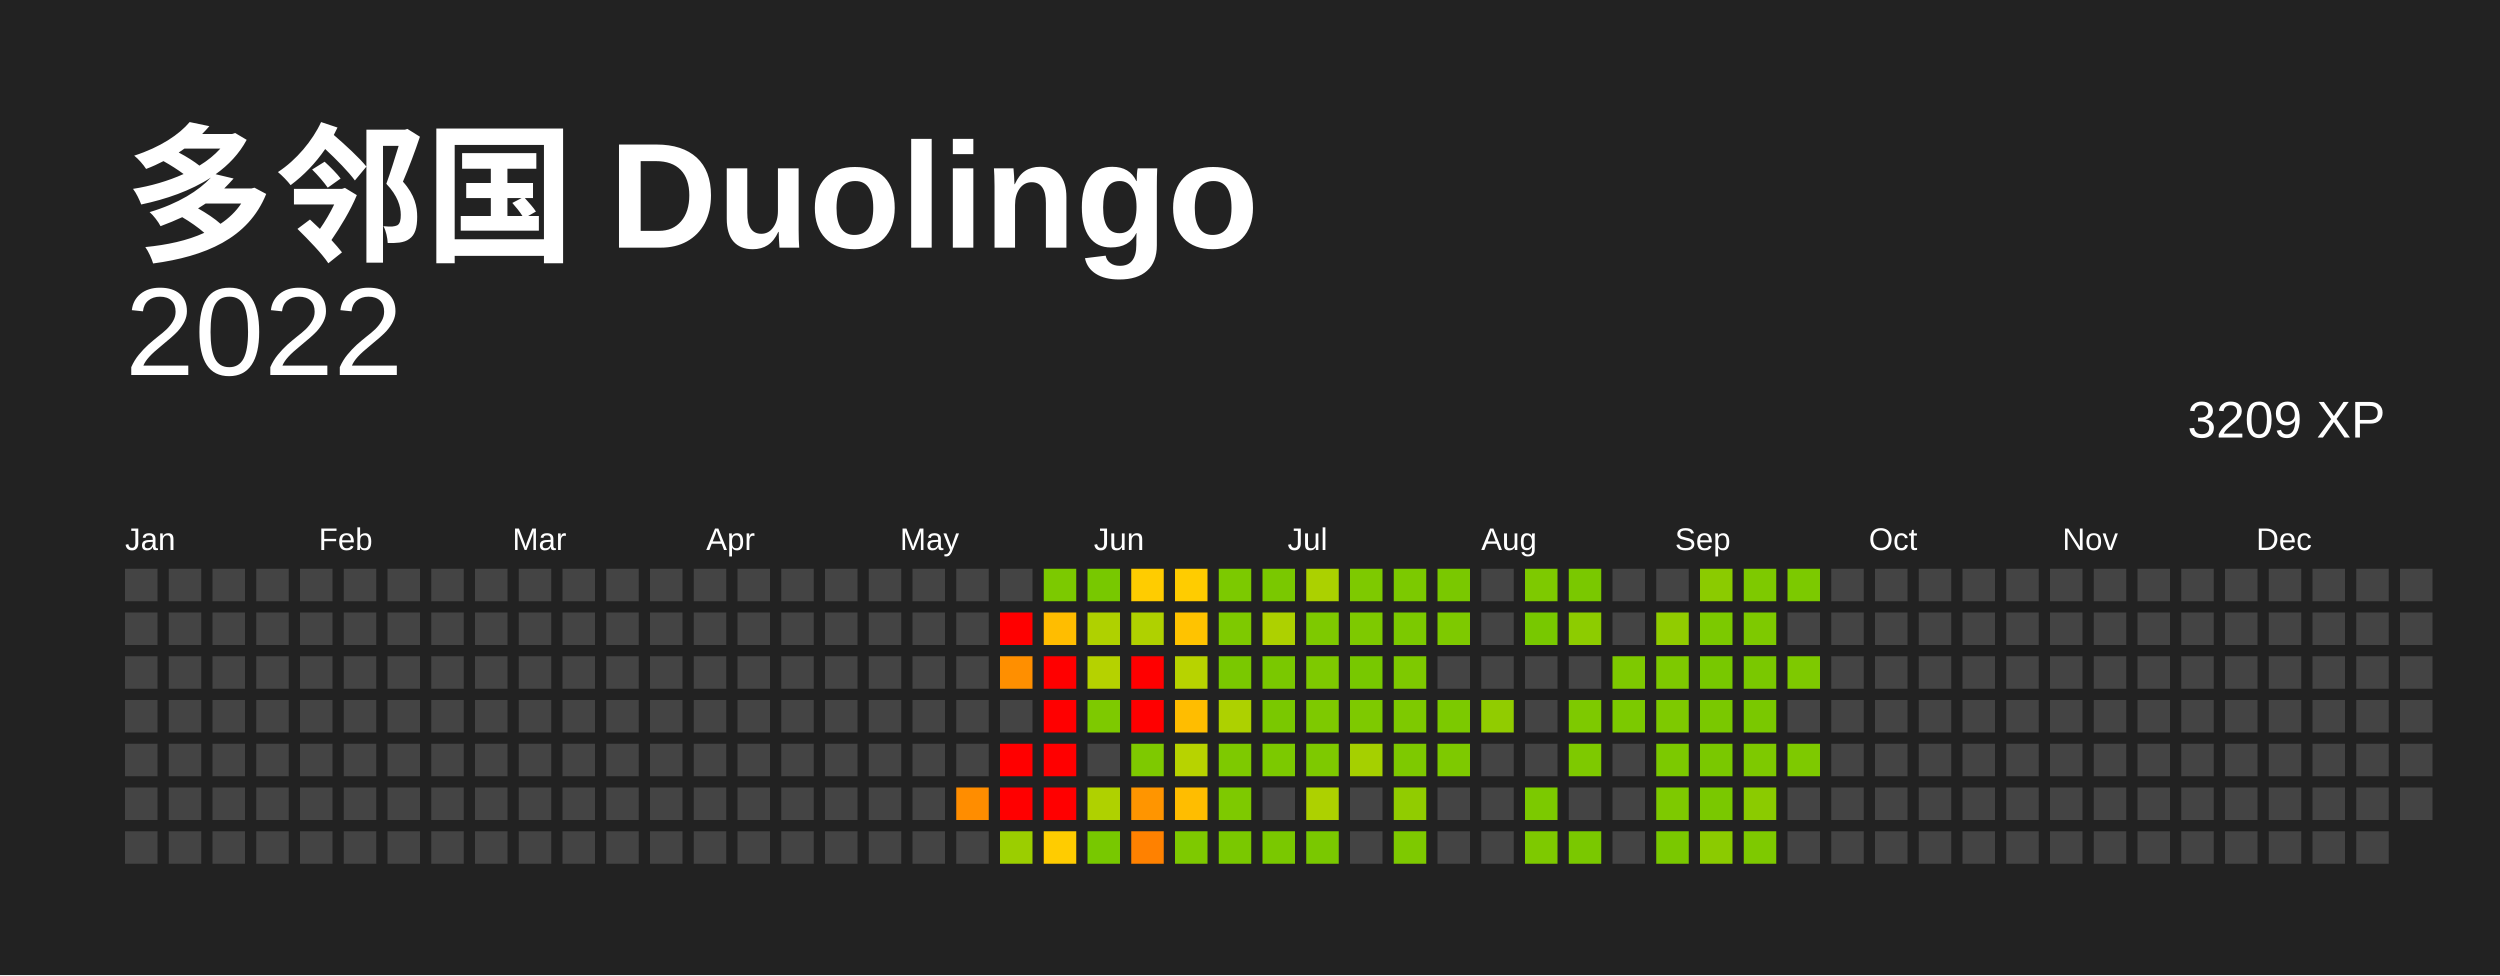
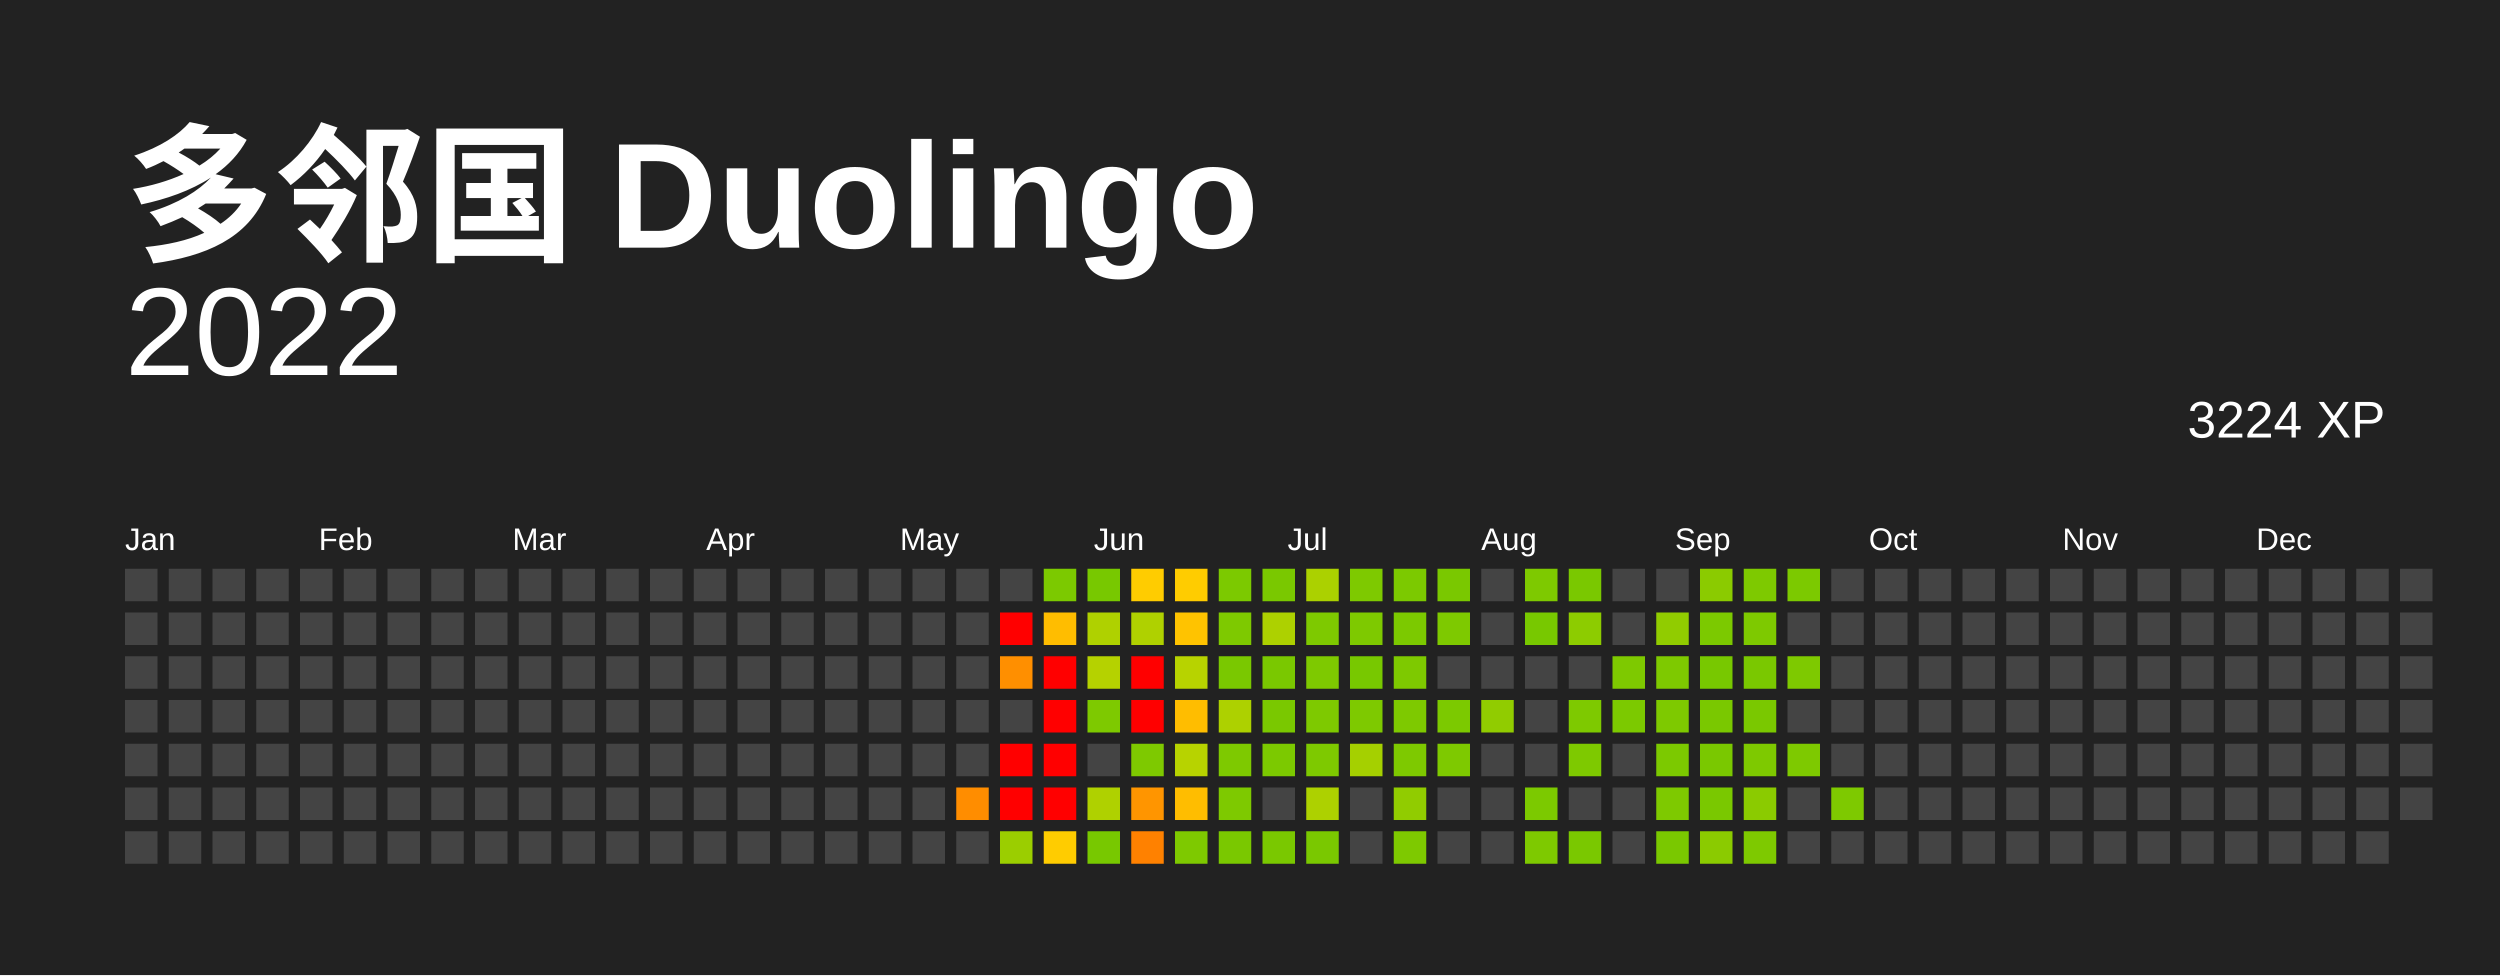
<svg xmlns="http://www.w3.org/2000/svg" baseProfile="full" height="78mm" version="1.1" viewBox="0,0,200,78" width="200mm">
  <defs />
  <rect fill="#222222" height="78" width="200" x="0" y="0" />
  <text fill="#FFFFFF" style="font-size:12px; font-family:Arial; font-weight:bold;" x="10" y="20"> 多邻国 Duolingo</text>
  <text alignment-baseline="hanging" fill="#FFFFFF" style="font-size:10.0px; font-family:Arial;" x="10" y="30">2022</text>
-   <text alignment-baseline="hanging" fill="#FFFFFF" style="font-size:4.125px; font-family:Arial;" x="175" y="35">3209 XP</text>
+   <text alignment-baseline="hanging" fill="#FFFFFF" style="font-size:4.125px; font-family:Arial;" x="175" y="35">3224 XP</text>
  <text fill="#FFFFFF" style="font-size:2.5px; font-family:Arial" x="10.0" y="44">Jan</text>
  <text fill="#FFFFFF" style="font-size:2.5px; font-family:Arial" x="25.5" y="44">Feb</text>
  <text fill="#FFFFFF" style="font-size:2.5px; font-family:Arial" x="41.0" y="44">Mar</text>
  <text fill="#FFFFFF" style="font-size:2.5px; font-family:Arial" x="56.5" y="44">Apr</text>
  <text fill="#FFFFFF" style="font-size:2.5px; font-family:Arial" x="72.0" y="44">May</text>
  <text fill="#FFFFFF" style="font-size:2.5px; font-family:Arial" x="87.5" y="44">Jun</text>
  <text fill="#FFFFFF" style="font-size:2.5px; font-family:Arial" x="103.0" y="44">Jul</text>
  <text fill="#FFFFFF" style="font-size:2.5px; font-family:Arial" x="118.5" y="44">Aug</text>
  <text fill="#FFFFFF" style="font-size:2.5px; font-family:Arial" x="134.0" y="44">Sep</text>
  <text fill="#FFFFFF" style="font-size:2.5px; font-family:Arial" x="149.5" y="44">Oct</text>
  <text fill="#FFFFFF" style="font-size:2.5px; font-family:Arial" x="165.0" y="44">Nov</text>
  <text fill="#FFFFFF" style="font-size:2.5px; font-family:Arial" x="180.5" y="44">Dec</text>
  <rect fill="#444444" height="2.6" width="2.6" x="10.0" y="45.5" />
  <rect fill="#444444" height="2.6" width="2.6" x="10.0" y="49.0" />
  <rect fill="#444444" height="2.6" width="2.6" x="10.0" y="52.5" />
  <rect fill="#444444" height="2.6" width="2.6" x="10.0" y="56.0" />
  <rect fill="#444444" height="2.6" width="2.6" x="10.0" y="59.5" />
  <rect fill="#444444" height="2.6" width="2.6" x="10.0" y="63.0" />
  <rect fill="#444444" height="2.6" width="2.6" x="10.0" y="66.5" />
  <rect fill="#444444" height="2.6" width="2.6" x="13.5" y="45.5" />
  <rect fill="#444444" height="2.6" width="2.6" x="13.5" y="49.0" />
  <rect fill="#444444" height="2.6" width="2.6" x="13.5" y="52.5" />
  <rect fill="#444444" height="2.6" width="2.6" x="13.5" y="56.0" />
  <rect fill="#444444" height="2.6" width="2.6" x="13.5" y="59.5" />
  <rect fill="#444444" height="2.6" width="2.6" x="13.5" y="63.0" />
  <rect fill="#444444" height="2.6" width="2.6" x="13.5" y="66.5" />
  <rect fill="#444444" height="2.6" width="2.6" x="17.0" y="45.5" />
  <rect fill="#444444" height="2.6" width="2.6" x="17.0" y="49.0" />
  <rect fill="#444444" height="2.6" width="2.6" x="17.0" y="52.5" />
  <rect fill="#444444" height="2.6" width="2.6" x="17.0" y="56.0" />
  <rect fill="#444444" height="2.6" width="2.6" x="17.0" y="59.5" />
  <rect fill="#444444" height="2.6" width="2.6" x="17.0" y="63.0" />
  <rect fill="#444444" height="2.6" width="2.6" x="17.0" y="66.5" />
  <rect fill="#444444" height="2.6" width="2.6" x="20.5" y="45.5" />
  <rect fill="#444444" height="2.6" width="2.6" x="20.5" y="49.0" />
  <rect fill="#444444" height="2.6" width="2.6" x="20.5" y="52.5" />
  <rect fill="#444444" height="2.6" width="2.6" x="20.5" y="56.0" />
  <rect fill="#444444" height="2.6" width="2.6" x="20.5" y="59.5" />
  <rect fill="#444444" height="2.6" width="2.6" x="20.5" y="63.0" />
  <rect fill="#444444" height="2.6" width="2.6" x="20.5" y="66.5" />
  <rect fill="#444444" height="2.6" width="2.6" x="24.0" y="45.5" />
  <rect fill="#444444" height="2.6" width="2.6" x="24.0" y="49.0" />
  <rect fill="#444444" height="2.6" width="2.6" x="24.0" y="52.5" />
  <rect fill="#444444" height="2.6" width="2.6" x="24.0" y="56.0" />
  <rect fill="#444444" height="2.6" width="2.6" x="24.0" y="59.5" />
  <rect fill="#444444" height="2.6" width="2.6" x="24.0" y="63.0" />
  <rect fill="#444444" height="2.6" width="2.6" x="24.0" y="66.5" />
  <rect fill="#444444" height="2.6" width="2.6" x="27.5" y="45.5" />
  <rect fill="#444444" height="2.6" width="2.6" x="27.5" y="49.0" />
  <rect fill="#444444" height="2.6" width="2.6" x="27.5" y="52.5" />
  <rect fill="#444444" height="2.6" width="2.6" x="27.5" y="56.0" />
  <rect fill="#444444" height="2.6" width="2.6" x="27.5" y="59.5" />
  <rect fill="#444444" height="2.6" width="2.6" x="27.5" y="63.0" />
  <rect fill="#444444" height="2.6" width="2.6" x="27.5" y="66.5" />
  <rect fill="#444444" height="2.6" width="2.6" x="31.0" y="45.5" />
  <rect fill="#444444" height="2.6" width="2.6" x="31.0" y="49.0" />
  <rect fill="#444444" height="2.6" width="2.6" x="31.0" y="52.5" />
  <rect fill="#444444" height="2.6" width="2.6" x="31.0" y="56.0" />
  <rect fill="#444444" height="2.6" width="2.6" x="31.0" y="59.5" />
  <rect fill="#444444" height="2.6" width="2.6" x="31.0" y="63.0" />
  <rect fill="#444444" height="2.6" width="2.6" x="31.0" y="66.5" />
  <rect fill="#444444" height="2.6" width="2.6" x="34.5" y="45.5" />
  <rect fill="#444444" height="2.6" width="2.6" x="34.5" y="49.0" />
  <rect fill="#444444" height="2.6" width="2.6" x="34.5" y="52.5" />
  <rect fill="#444444" height="2.6" width="2.6" x="34.5" y="56.0" />
  <rect fill="#444444" height="2.6" width="2.6" x="34.5" y="59.5" />
  <rect fill="#444444" height="2.6" width="2.6" x="34.5" y="63.0" />
  <rect fill="#444444" height="2.6" width="2.6" x="34.5" y="66.5" />
  <rect fill="#444444" height="2.6" width="2.6" x="38.0" y="45.5" />
  <rect fill="#444444" height="2.6" width="2.6" x="38.0" y="49.0" />
  <rect fill="#444444" height="2.6" width="2.6" x="38.0" y="52.5" />
  <rect fill="#444444" height="2.6" width="2.6" x="38.0" y="56.0" />
  <rect fill="#444444" height="2.6" width="2.6" x="38.0" y="59.5" />
  <rect fill="#444444" height="2.6" width="2.6" x="38.0" y="63.0" />
  <rect fill="#444444" height="2.6" width="2.6" x="38.0" y="66.5" />
  <rect fill="#444444" height="2.6" width="2.6" x="41.5" y="45.5" />
  <rect fill="#444444" height="2.6" width="2.6" x="41.5" y="49.0" />
  <rect fill="#444444" height="2.6" width="2.6" x="41.5" y="52.5" />
  <rect fill="#444444" height="2.6" width="2.6" x="41.5" y="56.0" />
  <rect fill="#444444" height="2.6" width="2.6" x="41.5" y="59.5" />
  <rect fill="#444444" height="2.6" width="2.6" x="41.5" y="63.0" />
  <rect fill="#444444" height="2.6" width="2.6" x="41.5" y="66.5" />
  <rect fill="#444444" height="2.6" width="2.6" x="45.0" y="45.5" />
  <rect fill="#444444" height="2.6" width="2.6" x="45.0" y="49.0" />
  <rect fill="#444444" height="2.6" width="2.6" x="45.0" y="52.5" />
  <rect fill="#444444" height="2.6" width="2.6" x="45.0" y="56.0" />
  <rect fill="#444444" height="2.6" width="2.6" x="45.0" y="59.5" />
  <rect fill="#444444" height="2.6" width="2.6" x="45.0" y="63.0" />
  <rect fill="#444444" height="2.6" width="2.6" x="45.0" y="66.5" />
  <rect fill="#444444" height="2.6" width="2.6" x="48.5" y="45.5" />
  <rect fill="#444444" height="2.6" width="2.6" x="48.5" y="49.0" />
  <rect fill="#444444" height="2.6" width="2.6" x="48.5" y="52.5" />
  <rect fill="#444444" height="2.6" width="2.6" x="48.5" y="56.0" />
  <rect fill="#444444" height="2.6" width="2.6" x="48.5" y="59.5" />
  <rect fill="#444444" height="2.6" width="2.6" x="48.5" y="63.0" />
  <rect fill="#444444" height="2.6" width="2.6" x="48.5" y="66.5" />
  <rect fill="#444444" height="2.6" width="2.6" x="52.0" y="45.5" />
  <rect fill="#444444" height="2.6" width="2.6" x="52.0" y="49.0" />
  <rect fill="#444444" height="2.6" width="2.6" x="52.0" y="52.5" />
  <rect fill="#444444" height="2.6" width="2.6" x="52.0" y="56.0" />
  <rect fill="#444444" height="2.6" width="2.6" x="52.0" y="59.5" />
  <rect fill="#444444" height="2.6" width="2.6" x="52.0" y="63.0" />
  <rect fill="#444444" height="2.6" width="2.6" x="52.0" y="66.5" />
  <rect fill="#444444" height="2.6" width="2.6" x="55.5" y="45.5" />
  <rect fill="#444444" height="2.6" width="2.6" x="55.5" y="49.0" />
  <rect fill="#444444" height="2.6" width="2.6" x="55.5" y="52.5" />
  <rect fill="#444444" height="2.6" width="2.6" x="55.5" y="56.0" />
  <rect fill="#444444" height="2.6" width="2.6" x="55.5" y="59.5" />
  <rect fill="#444444" height="2.6" width="2.6" x="55.5" y="63.0" />
  <rect fill="#444444" height="2.6" width="2.6" x="55.5" y="66.5" />
  <rect fill="#444444" height="2.6" width="2.6" x="59.0" y="45.5" />
  <rect fill="#444444" height="2.6" width="2.6" x="59.0" y="49.0" />
  <rect fill="#444444" height="2.6" width="2.6" x="59.0" y="52.5" />
  <rect fill="#444444" height="2.6" width="2.6" x="59.0" y="56.0" />
  <rect fill="#444444" height="2.6" width="2.6" x="59.0" y="59.5" />
  <rect fill="#444444" height="2.6" width="2.6" x="59.0" y="63.0" />
  <rect fill="#444444" height="2.6" width="2.6" x="59.0" y="66.5" />
  <rect fill="#444444" height="2.6" width="2.6" x="62.5" y="45.5" />
  <rect fill="#444444" height="2.6" width="2.6" x="62.5" y="49.0" />
  <rect fill="#444444" height="2.6" width="2.6" x="62.5" y="52.5" />
  <rect fill="#444444" height="2.6" width="2.6" x="62.5" y="56.0" />
  <rect fill="#444444" height="2.6" width="2.6" x="62.5" y="59.5" />
  <rect fill="#444444" height="2.6" width="2.6" x="62.5" y="63.0" />
  <rect fill="#444444" height="2.6" width="2.6" x="62.5" y="66.5" />
  <rect fill="#444444" height="2.6" width="2.6" x="66.0" y="45.5" />
  <rect fill="#444444" height="2.6" width="2.6" x="66.0" y="49.0" />
  <rect fill="#444444" height="2.6" width="2.6" x="66.0" y="52.5" />
  <rect fill="#444444" height="2.6" width="2.6" x="66.0" y="56.0" />
  <rect fill="#444444" height="2.6" width="2.6" x="66.0" y="59.5" />
  <rect fill="#444444" height="2.6" width="2.6" x="66.0" y="63.0" />
  <rect fill="#444444" height="2.6" width="2.6" x="66.0" y="66.5" />
  <rect fill="#444444" height="2.6" width="2.6" x="69.5" y="45.5" />
  <rect fill="#444444" height="2.6" width="2.6" x="69.5" y="49.0" />
  <rect fill="#444444" height="2.6" width="2.6" x="69.5" y="52.5" />
  <rect fill="#444444" height="2.6" width="2.6" x="69.5" y="56.0" />
  <rect fill="#444444" height="2.6" width="2.6" x="69.5" y="59.5" />
  <rect fill="#444444" height="2.6" width="2.6" x="69.5" y="63.0" />
  <rect fill="#444444" height="2.6" width="2.6" x="69.5" y="66.5" />
  <rect fill="#444444" height="2.6" width="2.6" x="73.0" y="45.5" />
  <rect fill="#444444" height="2.6" width="2.6" x="73.0" y="49.0" />
  <rect fill="#444444" height="2.6" width="2.6" x="73.0" y="52.5" />
  <rect fill="#444444" height="2.6" width="2.6" x="73.0" y="56.0" />
  <rect fill="#444444" height="2.6" width="2.6" x="73.0" y="59.5" />
  <rect fill="#444444" height="2.6" width="2.6" x="73.0" y="63.0" />
  <rect fill="#444444" height="2.6" width="2.6" x="73.0" y="66.5" />
  <rect fill="#444444" height="2.6" width="2.6" x="76.5" y="45.5" />
  <rect fill="#444444" height="2.6" width="2.6" x="76.5" y="49.0" />
  <rect fill="#444444" height="2.6" width="2.6" x="76.5" y="52.5" />
  <rect fill="#444444" height="2.6" width="2.6" x="76.5" y="56.0" />
  <rect fill="#444444" height="2.6" width="2.6" x="76.5" y="59.5" />
  <rect fill="#ff8d00" height="2.6" width="2.6" x="76.5" y="63.0" />
  <rect fill="#444444" height="2.6" width="2.6" x="76.5" y="66.5" />
  <rect fill="#444444" height="2.6" width="2.6" x="80.0" y="45.5" />
  <rect fill="red" height="2.6" width="2.6" x="80.0" y="49.0" />
  <rect fill="#ff8f00" height="2.6" width="2.6" x="80.0" y="52.5" />
  <rect fill="#444444" height="2.6" width="2.6" x="80.0" y="56.0" />
  <rect fill="red" height="2.6" width="2.6" x="80.0" y="59.5" />
  <rect fill="red" height="2.6" width="2.6" x="80.0" y="63.0" />
  <rect fill="#9bce00" height="2.6" width="2.6" x="80.0" y="66.5" />
  <rect fill="#7cc900" height="2.6" width="2.6" x="83.5" y="45.5" />
  <rect fill="#ffbd00" height="2.6" width="2.6" x="83.5" y="49.0" />
  <rect fill="red" height="2.6" width="2.6" x="83.5" y="52.5" />
  <rect fill="red" height="2.6" width="2.6" x="83.5" y="56.0" />
  <rect fill="red" height="2.6" width="2.6" x="83.5" y="59.5" />
  <rect fill="red" height="2.6" width="2.6" x="83.5" y="63.0" />
  <rect fill="#ffcc00" height="2.6" width="2.6" x="83.5" y="66.5" />
  <rect fill="#78c800" height="2.6" width="2.6" x="87.0" y="45.5" />
  <rect fill="#afd100" height="2.6" width="2.6" x="87.0" y="49.0" />
  <rect fill="#b5d200" height="2.6" width="2.6" x="87.0" y="52.5" />
  <rect fill="#7ec900" height="2.6" width="2.6" x="87.0" y="56.0" />
  <rect fill="#444444" height="2.6" width="2.6" x="87.0" y="59.5" />
  <rect fill="#afd100" height="2.6" width="2.6" x="87.0" y="63.0" />
  <rect fill="#78c800" height="2.6" width="2.6" x="87.0" y="66.5" />
  <rect fill="#ffcc00" height="2.6" width="2.6" x="90.5" y="45.5" />
  <rect fill="#afd100" height="2.6" width="2.6" x="90.5" y="49.0" />
  <rect fill="red" height="2.6" width="2.6" x="90.5" y="52.5" />
  <rect fill="red" height="2.6" width="2.6" x="90.5" y="56.0" />
  <rect fill="#7ec900" height="2.6" width="2.6" x="90.5" y="59.5" />
  <rect fill="#ff9500" height="2.6" width="2.6" x="90.5" y="63.0" />
  <rect fill="#ff8100" height="2.6" width="2.6" x="90.5" y="66.5" />
  <rect fill="#ffcc00" height="2.6" width="2.6" x="94.0" y="45.5" />
  <rect fill="#ffc300" height="2.6" width="2.6" x="94.0" y="49.0" />
  <rect fill="#b7d300" height="2.6" width="2.6" x="94.0" y="52.5" />
  <rect fill="#ffbd00" height="2.6" width="2.6" x="94.0" y="56.0" />
  <rect fill="#b7d300" height="2.6" width="2.6" x="94.0" y="59.5" />
  <rect fill="#ffbd00" height="2.6" width="2.6" x="94.0" y="63.0" />
  <rect fill="#7ec900" height="2.6" width="2.6" x="94.0" y="66.5" />
  <rect fill="#7cc900" height="2.6" width="2.6" x="97.5" y="45.5" />
  <rect fill="#7ec900" height="2.6" width="2.6" x="97.5" y="49.0" />
  <rect fill="#7ac800" height="2.6" width="2.6" x="97.5" y="52.5" />
  <rect fill="#add100" height="2.6" width="2.6" x="97.5" y="56.0" />
  <rect fill="#7ec900" height="2.6" width="2.6" x="97.5" y="59.5" />
  <rect fill="#7ec900" height="2.6" width="2.6" x="97.5" y="63.0" />
  <rect fill="#7ac800" height="2.6" width="2.6" x="97.5" y="66.5" />
  <rect fill="#7ac800" height="2.6" width="2.6" x="101.0" y="45.5" />
  <rect fill="#add100" height="2.6" width="2.6" x="101.0" y="49.0" />
  <rect fill="#7ac800" height="2.6" width="2.6" x="101.0" y="52.5" />
  <rect fill="#7ac800" height="2.6" width="2.6" x="101.0" y="56.0" />
  <rect fill="#7cc900" height="2.6" width="2.6" x="101.0" y="59.5" />
  <rect fill="#444444" height="2.6" width="2.6" x="101.0" y="63.0" />
  <rect fill="#7ac800" height="2.6" width="2.6" x="101.0" y="66.5" />
  <rect fill="#abd100" height="2.6" width="2.6" x="104.5" y="45.5" />
  <rect fill="#7ec900" height="2.6" width="2.6" x="104.5" y="49.0" />
  <rect fill="#7ec900" height="2.6" width="2.6" x="104.5" y="52.5" />
  <rect fill="#7ec900" height="2.6" width="2.6" x="104.5" y="56.0" />
  <rect fill="#7ec900" height="2.6" width="2.6" x="104.5" y="59.5" />
  <rect fill="#add100" height="2.6" width="2.6" x="104.5" y="63.0" />
  <rect fill="#7ac800" height="2.6" width="2.6" x="104.5" y="66.5" />
  <rect fill="#7ec900" height="2.6" width="2.6" x="108.0" y="45.5" />
  <rect fill="#7ec900" height="2.6" width="2.6" x="108.0" y="49.0" />
  <rect fill="#78c800" height="2.6" width="2.6" x="108.0" y="52.5" />
  <rect fill="#7ec900" height="2.6" width="2.6" x="108.0" y="56.0" />
  <rect fill="#a5d000" height="2.6" width="2.6" x="108.0" y="59.5" />
  <rect fill="#444444" height="2.6" width="2.6" x="108.0" y="63.0" />
  <rect fill="#444444" height="2.6" width="2.6" x="108.0" y="66.5" />
  <rect fill="#7cc900" height="2.6" width="2.6" x="111.5" y="45.5" />
  <rect fill="#7cc900" height="2.6" width="2.6" x="111.5" y="49.0" />
  <rect fill="#7ec900" height="2.6" width="2.6" x="111.5" y="52.5" />
  <rect fill="#7ec900" height="2.6" width="2.6" x="111.5" y="56.0" />
  <rect fill="#7ec900" height="2.6" width="2.6" x="111.5" y="59.5" />
  <rect fill="#91cc00" height="2.6" width="2.6" x="111.5" y="63.0" />
  <rect fill="#7ec900" height="2.6" width="2.6" x="111.5" y="66.5" />
  <rect fill="#7ac800" height="2.6" width="2.6" x="115.0" y="45.5" />
  <rect fill="#7ec900" height="2.6" width="2.6" x="115.0" y="49.0" />
  <rect fill="#444444" height="2.6" width="2.6" x="115.0" y="52.5" />
  <rect fill="#7cc900" height="2.6" width="2.6" x="115.0" y="56.0" />
  <rect fill="#7ec900" height="2.6" width="2.6" x="115.0" y="59.5" />
  <rect fill="#444444" height="2.6" width="2.6" x="115.0" y="63.0" />
  <rect fill="#444444" height="2.6" width="2.6" x="115.0" y="66.5" />
  <rect fill="#444444" height="2.6" width="2.6" x="118.5" y="45.5" />
  <rect fill="#444444" height="2.6" width="2.6" x="118.5" y="49.0" />
  <rect fill="#444444" height="2.6" width="2.6" x="118.5" y="52.5" />
  <rect fill="#91cc00" height="2.6" width="2.6" x="118.5" y="56.0" />
  <rect fill="#444444" height="2.6" width="2.6" x="118.5" y="59.5" />
  <rect fill="#444444" height="2.6" width="2.6" x="118.5" y="63.0" />
  <rect fill="#444444" height="2.6" width="2.6" x="118.5" y="66.5" />
  <rect fill="#7ec900" height="2.6" width="2.6" x="122.0" y="45.5" />
  <rect fill="#78c800" height="2.6" width="2.6" x="122.0" y="49.0" />
  <rect fill="#444444" height="2.6" width="2.6" x="122.0" y="52.5" />
  <rect fill="#444444" height="2.6" width="2.6" x="122.0" y="56.0" />
  <rect fill="#444444" height="2.6" width="2.6" x="122.0" y="59.5" />
  <rect fill="#7cc900" height="2.6" width="2.6" x="122.0" y="63.0" />
  <rect fill="#7ec900" height="2.6" width="2.6" x="122.0" y="66.5" />
  <rect fill="#7ac800" height="2.6" width="2.6" x="125.5" y="45.5" />
  <rect fill="#8dcc00" height="2.6" width="2.6" x="125.5" y="49.0" />
  <rect fill="#444444" height="2.6" width="2.6" x="125.5" y="52.5" />
  <rect fill="#7ec900" height="2.6" width="2.6" x="125.5" y="56.0" />
  <rect fill="#7ec900" height="2.6" width="2.6" x="125.5" y="59.5" />
  <rect fill="#444444" height="2.6" width="2.6" x="125.5" y="63.0" />
  <rect fill="#7ac800" height="2.6" width="2.6" x="125.5" y="66.5" />
  <rect fill="#444444" height="2.6" width="2.6" x="129.0" y="45.5" />
  <rect fill="#444444" height="2.6" width="2.6" x="129.0" y="49.0" />
  <rect fill="#7ec900" height="2.6" width="2.6" x="129.0" y="52.5" />
  <rect fill="#7cc900" height="2.6" width="2.6" x="129.0" y="56.0" />
  <rect fill="#444444" height="2.6" width="2.6" x="129.0" y="59.5" />
  <rect fill="#444444" height="2.6" width="2.6" x="129.0" y="63.0" />
  <rect fill="#444444" height="2.6" width="2.6" x="129.0" y="66.5" />
  <rect fill="#444444" height="2.6" width="2.6" x="132.5" y="45.5" />
  <rect fill="#91cc00" height="2.6" width="2.6" x="132.5" y="49.0" />
  <rect fill="#7ec900" height="2.6" width="2.6" x="132.5" y="52.5" />
  <rect fill="#7ec900" height="2.6" width="2.6" x="132.5" y="56.0" />
  <rect fill="#7cc900" height="2.6" width="2.6" x="132.5" y="59.5" />
  <rect fill="#7ec900" height="2.6" width="2.6" x="132.5" y="63.0" />
  <rect fill="#7ac800" height="2.6" width="2.6" x="132.5" y="66.5" />
  <rect fill="#8bcb00" height="2.6" width="2.6" x="136.0" y="45.5" />
  <rect fill="#7cc900" height="2.6" width="2.6" x="136.0" y="49.0" />
  <rect fill="#78c800" height="2.6" width="2.6" x="136.0" y="52.5" />
  <rect fill="#7ac800" height="2.6" width="2.6" x="136.0" y="56.0" />
  <rect fill="#7ac800" height="2.6" width="2.6" x="136.0" y="59.5" />
  <rect fill="#7ac800" height="2.6" width="2.6" x="136.0" y="63.0" />
  <rect fill="#8bcb00" height="2.6" width="2.6" x="136.0" y="66.5" />
  <rect fill="#7ec900" height="2.6" width="2.6" x="139.5" y="45.5" />
  <rect fill="#7ec900" height="2.6" width="2.6" x="139.5" y="49.0" />
  <rect fill="#7ac800" height="2.6" width="2.6" x="139.5" y="52.5" />
  <rect fill="#7ac800" height="2.6" width="2.6" x="139.5" y="56.0" />
  <rect fill="#7ec900" height="2.6" width="2.6" x="139.5" y="59.5" />
  <rect fill="#8bcb00" height="2.6" width="2.6" x="139.5" y="63.0" />
  <rect fill="#7ec900" height="2.6" width="2.6" x="139.5" y="66.5" />
  <rect fill="#7cc900" height="2.6" width="2.6" x="143.0" y="45.5" />
  <rect fill="#444444" height="2.6" width="2.6" x="143.0" y="49.0" />
  <rect fill="#7ec900" height="2.6" width="2.6" x="143.0" y="52.5" />
  <rect fill="#444444" height="2.6" width="2.6" x="143.0" y="56.0" />
  <rect fill="#7ec900" height="2.6" width="2.6" x="143.0" y="59.5" />
  <rect fill="#444444" height="2.6" width="2.6" x="143.0" y="63.0" />
  <rect fill="#444444" height="2.6" width="2.6" x="143.0" y="66.5" />
  <rect fill="#444444" height="2.6" width="2.6" x="146.5" y="45.5" />
  <rect fill="#444444" height="2.6" width="2.6" x="146.5" y="49.0" />
  <rect fill="#444444" height="2.6" width="2.6" x="146.5" y="52.5" />
  <rect fill="#444444" height="2.6" width="2.6" x="146.5" y="56.0" />
  <rect fill="#444444" height="2.6" width="2.6" x="146.5" y="59.5" />
-   <rect fill="#444444" height="2.6" width="2.6" x="146.5" y="63.0" />
+   <rect fill="#7ec900" height="2.6" width="2.6" x="146.5" y="63.0" />
  <rect fill="#444444" height="2.6" width="2.6" x="146.5" y="66.5" />
  <rect fill="#444444" height="2.6" width="2.6" x="150.0" y="45.5" />
  <rect fill="#444444" height="2.6" width="2.6" x="150.0" y="49.0" />
  <rect fill="#444444" height="2.6" width="2.6" x="150.0" y="52.5" />
  <rect fill="#444444" height="2.6" width="2.6" x="150.0" y="56.0" />
  <rect fill="#444444" height="2.6" width="2.6" x="150.0" y="59.5" />
  <rect fill="#444444" height="2.6" width="2.6" x="150.0" y="63.0" />
  <rect fill="#444444" height="2.6" width="2.6" x="150.0" y="66.5" />
  <rect fill="#444444" height="2.6" width="2.6" x="153.5" y="45.5" />
  <rect fill="#444444" height="2.6" width="2.6" x="153.5" y="49.0" />
  <rect fill="#444444" height="2.6" width="2.6" x="153.5" y="52.5" />
  <rect fill="#444444" height="2.6" width="2.6" x="153.5" y="56.0" />
  <rect fill="#444444" height="2.6" width="2.6" x="153.5" y="59.5" />
  <rect fill="#444444" height="2.6" width="2.6" x="153.5" y="63.0" />
  <rect fill="#444444" height="2.6" width="2.6" x="153.5" y="66.5" />
  <rect fill="#444444" height="2.6" width="2.6" x="157.0" y="45.5" />
  <rect fill="#444444" height="2.6" width="2.6" x="157.0" y="49.0" />
  <rect fill="#444444" height="2.6" width="2.6" x="157.0" y="52.5" />
  <rect fill="#444444" height="2.6" width="2.6" x="157.0" y="56.0" />
  <rect fill="#444444" height="2.6" width="2.6" x="157.0" y="59.5" />
  <rect fill="#444444" height="2.6" width="2.6" x="157.0" y="63.0" />
  <rect fill="#444444" height="2.6" width="2.6" x="157.0" y="66.5" />
  <rect fill="#444444" height="2.6" width="2.6" x="160.5" y="45.5" />
  <rect fill="#444444" height="2.6" width="2.6" x="160.5" y="49.0" />
  <rect fill="#444444" height="2.6" width="2.6" x="160.5" y="52.5" />
  <rect fill="#444444" height="2.6" width="2.6" x="160.5" y="56.0" />
  <rect fill="#444444" height="2.6" width="2.6" x="160.5" y="59.5" />
  <rect fill="#444444" height="2.6" width="2.6" x="160.5" y="63.0" />
  <rect fill="#444444" height="2.6" width="2.6" x="160.5" y="66.5" />
  <rect fill="#444444" height="2.6" width="2.6" x="164.0" y="45.5" />
  <rect fill="#444444" height="2.6" width="2.6" x="164.0" y="49.0" />
  <rect fill="#444444" height="2.6" width="2.6" x="164.0" y="52.5" />
  <rect fill="#444444" height="2.6" width="2.6" x="164.0" y="56.0" />
  <rect fill="#444444" height="2.6" width="2.6" x="164.0" y="59.5" />
  <rect fill="#444444" height="2.6" width="2.6" x="164.0" y="63.0" />
  <rect fill="#444444" height="2.6" width="2.6" x="164.0" y="66.5" />
  <rect fill="#444444" height="2.6" width="2.6" x="167.5" y="45.5" />
  <rect fill="#444444" height="2.6" width="2.6" x="167.5" y="49.0" />
  <rect fill="#444444" height="2.6" width="2.6" x="167.5" y="52.5" />
  <rect fill="#444444" height="2.6" width="2.6" x="167.5" y="56.0" />
  <rect fill="#444444" height="2.6" width="2.6" x="167.5" y="59.5" />
  <rect fill="#444444" height="2.6" width="2.6" x="167.5" y="63.0" />
  <rect fill="#444444" height="2.6" width="2.6" x="167.5" y="66.5" />
  <rect fill="#444444" height="2.6" width="2.6" x="171.0" y="45.5" />
  <rect fill="#444444" height="2.6" width="2.6" x="171.0" y="49.0" />
  <rect fill="#444444" height="2.6" width="2.6" x="171.0" y="52.5" />
  <rect fill="#444444" height="2.6" width="2.6" x="171.0" y="56.0" />
  <rect fill="#444444" height="2.6" width="2.6" x="171.0" y="59.5" />
  <rect fill="#444444" height="2.6" width="2.6" x="171.0" y="63.0" />
  <rect fill="#444444" height="2.6" width="2.6" x="171.0" y="66.5" />
  <rect fill="#444444" height="2.6" width="2.6" x="174.5" y="45.5" />
  <rect fill="#444444" height="2.6" width="2.6" x="174.5" y="49.0" />
  <rect fill="#444444" height="2.6" width="2.6" x="174.5" y="52.5" />
  <rect fill="#444444" height="2.6" width="2.6" x="174.5" y="56.0" />
  <rect fill="#444444" height="2.6" width="2.6" x="174.5" y="59.5" />
  <rect fill="#444444" height="2.6" width="2.6" x="174.5" y="63.0" />
  <rect fill="#444444" height="2.6" width="2.6" x="174.5" y="66.5" />
  <rect fill="#444444" height="2.6" width="2.6" x="178.0" y="45.5" />
  <rect fill="#444444" height="2.6" width="2.6" x="178.0" y="49.0" />
  <rect fill="#444444" height="2.6" width="2.6" x="178.0" y="52.5" />
  <rect fill="#444444" height="2.6" width="2.6" x="178.0" y="56.0" />
  <rect fill="#444444" height="2.6" width="2.6" x="178.0" y="59.5" />
  <rect fill="#444444" height="2.6" width="2.6" x="178.0" y="63.0" />
  <rect fill="#444444" height="2.6" width="2.6" x="178.0" y="66.5" />
  <rect fill="#444444" height="2.6" width="2.6" x="181.5" y="45.5" />
  <rect fill="#444444" height="2.6" width="2.6" x="181.5" y="49.0" />
  <rect fill="#444444" height="2.6" width="2.6" x="181.5" y="52.5" />
  <rect fill="#444444" height="2.6" width="2.6" x="181.5" y="56.0" />
  <rect fill="#444444" height="2.6" width="2.6" x="181.5" y="59.5" />
  <rect fill="#444444" height="2.6" width="2.6" x="181.5" y="63.0" />
  <rect fill="#444444" height="2.6" width="2.6" x="181.5" y="66.5" />
  <rect fill="#444444" height="2.6" width="2.6" x="185.0" y="45.5" />
  <rect fill="#444444" height="2.6" width="2.6" x="185.0" y="49.0" />
  <rect fill="#444444" height="2.6" width="2.6" x="185.0" y="52.5" />
  <rect fill="#444444" height="2.6" width="2.6" x="185.0" y="56.0" />
  <rect fill="#444444" height="2.6" width="2.6" x="185.0" y="59.5" />
  <rect fill="#444444" height="2.6" width="2.6" x="185.0" y="63.0" />
  <rect fill="#444444" height="2.6" width="2.6" x="185.0" y="66.5" />
  <rect fill="#444444" height="2.6" width="2.6" x="188.5" y="45.5" />
  <rect fill="#444444" height="2.6" width="2.6" x="188.5" y="49.0" />
  <rect fill="#444444" height="2.6" width="2.6" x="188.5" y="52.5" />
  <rect fill="#444444" height="2.6" width="2.6" x="188.5" y="56.0" />
  <rect fill="#444444" height="2.6" width="2.6" x="188.5" y="59.5" />
  <rect fill="#444444" height="2.6" width="2.6" x="188.5" y="63.0" />
  <rect fill="#444444" height="2.6" width="2.6" x="188.5" y="66.5" />
  <rect fill="#444444" height="2.6" width="2.6" x="192.0" y="45.5" />
  <rect fill="#444444" height="2.6" width="2.6" x="192.0" y="49.0" />
  <rect fill="#444444" height="2.6" width="2.6" x="192.0" y="52.5" />
  <rect fill="#444444" height="2.6" width="2.6" x="192.0" y="56.0" />
  <rect fill="#444444" height="2.6" width="2.6" x="192.0" y="59.5" />
  <rect fill="#444444" height="2.6" width="2.6" x="192.0" y="63.0" />
</svg>
